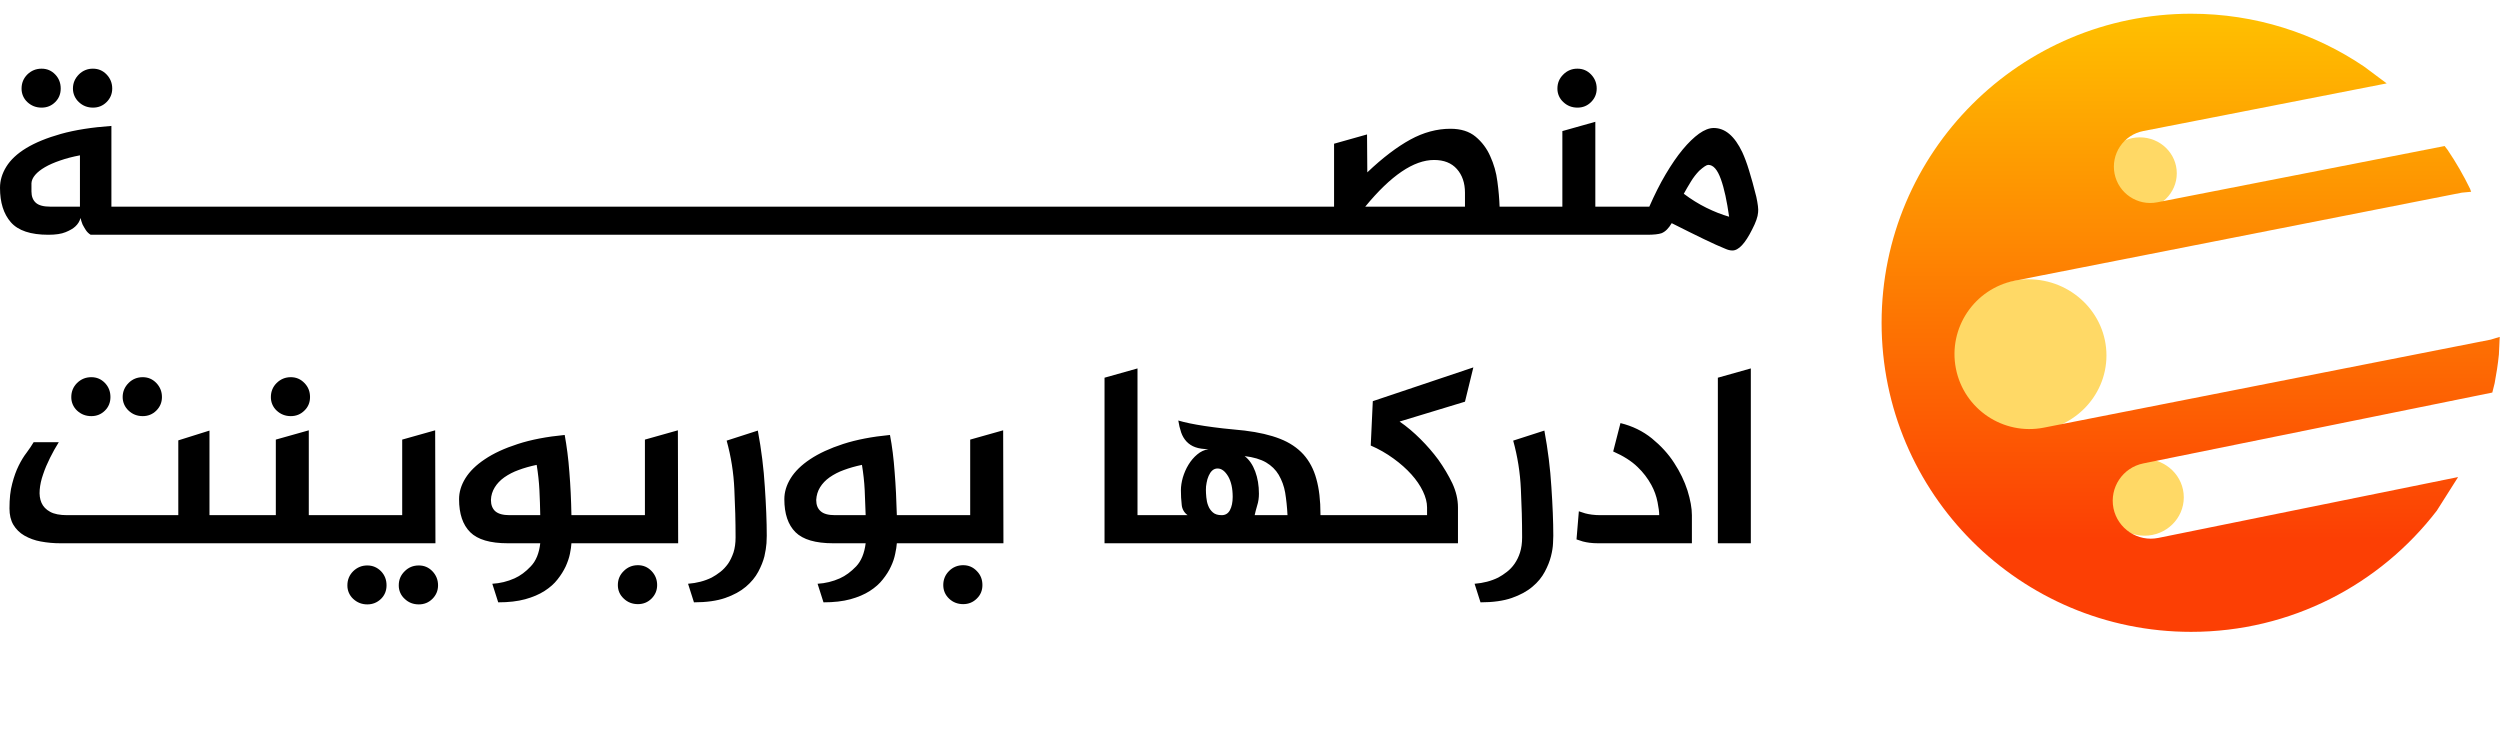
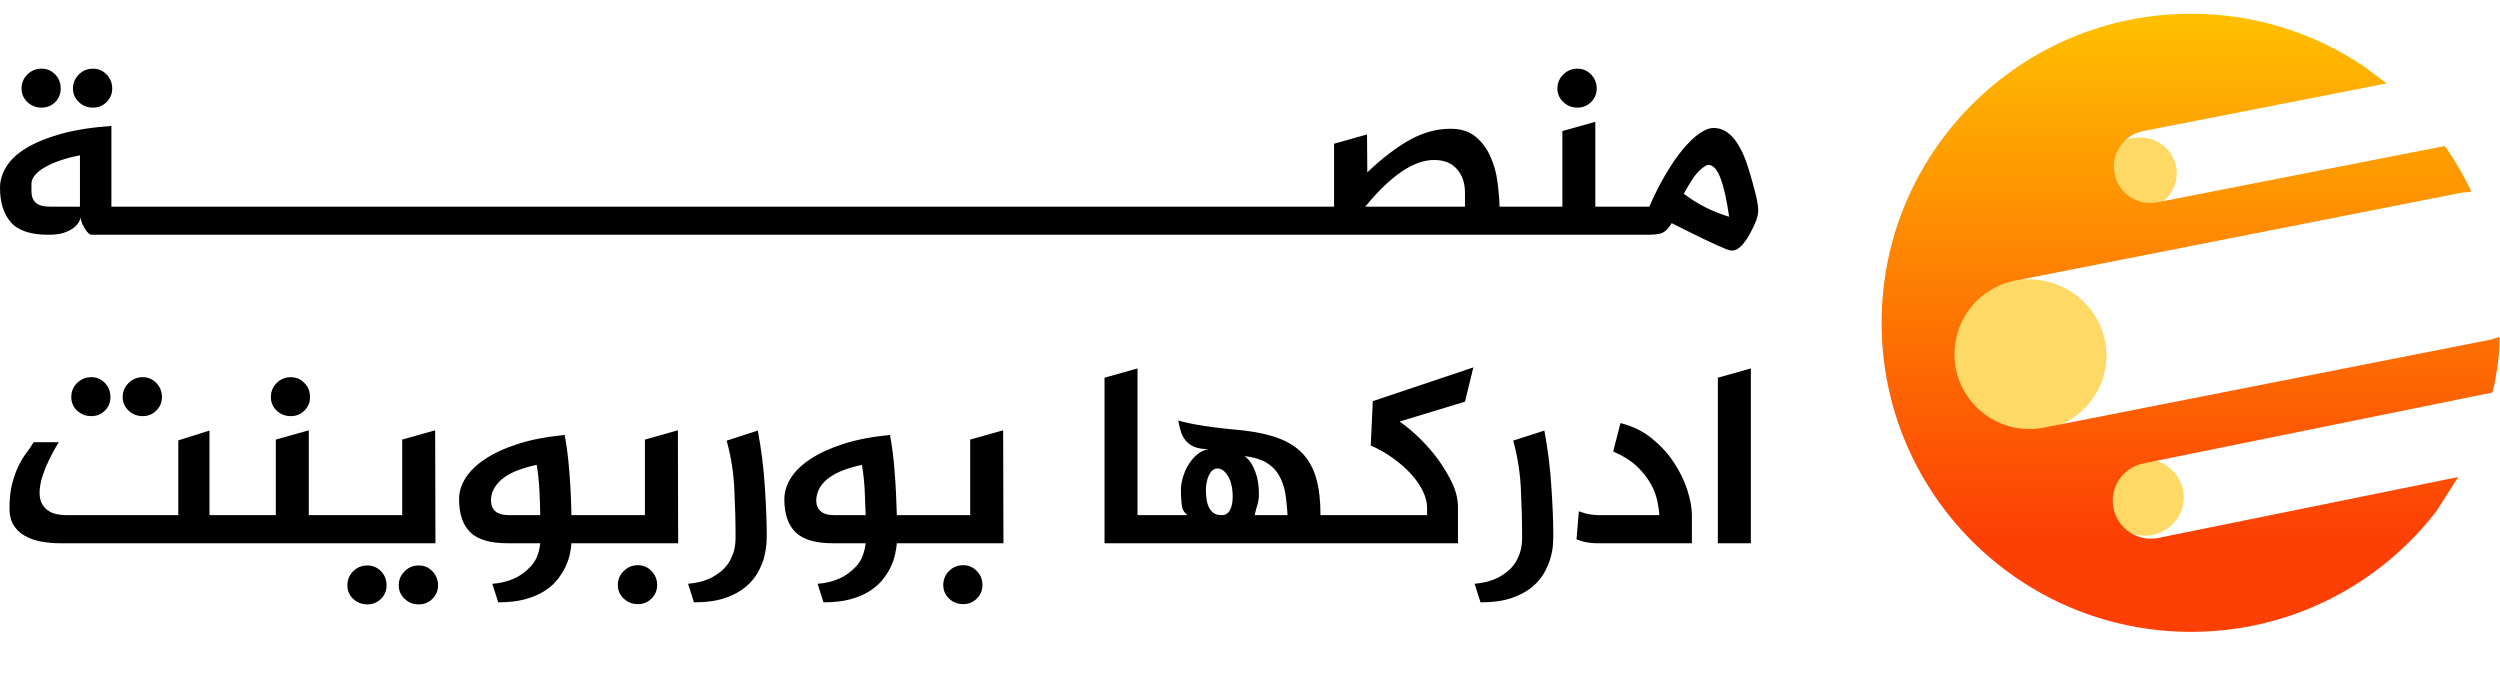
- <svg xmlns="http://www.w3.org/2000/svg" xml:space="preserve" width="182" height="54" overflow="hidden">
+ <svg xmlns="http://www.w3.org/2000/svg" xml:space="preserve" width="182" height="50" overflow="hidden">
  <defs>
    <linearGradient id="b" x1="3862.48" x2="3862.48" y1="893.999" y2="848.999" gradientUnits="userSpaceOnUse" spreadMethod="reflect">
      <stop offset="0" stop-color="#fc3f04" />
      <stop offset=".15" stop-color="#fc3f04" />
      <stop offset="1" stop-color="#ffc000" />
    </linearGradient>
    <linearGradient id="c" x1="3756.13" x2="3777.87" y1="908.187" y2="836.813" gradientUnits="userSpaceOnUse" spreadMethod="reflect">
      <stop offset="0" stop-color="#fc3f04" />
      <stop offset=".15" stop-color="#fc3f04" />
      <stop offset="1" stop-color="#ffc000" />
    </linearGradient>
    <clipPath id="a">
      <path d="M3703 848h182v46h-182z" />
    </clipPath>
  </defs>
  <g fill-rule="evenodd" clip-path="url(#a)" transform="translate(-3703 -848)">
    <path fill="#ffd966" d="M3859.12 881.417c1.58 0 2.86 1.249 2.86 2.791s-1.28 2.791-2.86 2.791-2.86-1.25-2.86-2.791c0-1.542 1.28-2.791 2.86-2.791m-8.45-13.085c3.13 0 5.68 2.482 5.68 5.544s-2.55 5.544-5.68 5.544c-3.14 0-5.69-2.482-5.69-5.544s2.55-5.544 5.69-5.544m8.11-10.333c1.49 0 2.69 1.172 2.69 2.618 0 1.447-1.2 2.619-2.69 2.619-1.48 0-2.68-1.172-2.68-2.619 0-1.446 1.2-2.618 2.68-2.618" />
    <path fill="url(#b)" d="M3862.51 848.999c4.67 0 9 1.416 12.59 3.842l1.65 1.23-17.72 3.469a2.64 2.64 0 0 0-2.09 3.102 2.647 2.647 0 0 0 3.11 2.085l20.92-4.096.22.288a23 23 0 0 1 1.63 2.825l.08.217-.68.064-32.53 6.407a5.454 5.454 0 0 0-4.3 6.404 5.455 5.455 0 0 0 6.41 4.295l32.53-6.408.65-.198-.06 1.274c-.07.709-.18 1.409-.31 2.097l-.17.682-25.41 5.159a2.776 2.776 0 0 0-2.17 3.263 2.776 2.776 0 0 0 3.27 2.16l21.82-4.43-1.55 2.446c-4.12 5.364-10.6 8.823-17.89 8.823-12.44 0-22.53-10.074-22.53-22.5s10.09-22.5 22.53-22.5" />
    <path d="M3733.49 889.165q.585 0 .99.422c.27.282.41.623.41 1.024 0 .388-.14.716-.41.985q-.405.404-.99.404c-.41 0-.75-.135-1.03-.404a1.29 1.29 0 0 1-.43-.985c0-.401.14-.742.43-1.024.28-.281.62-.422 1.03-.422m-3.75 0c.39 0 .72.141 1 .422.27.282.4.623.4 1.024 0 .388-.13.716-.4.985-.28.269-.61.404-1 .404-.4 0-.74-.135-1.03-.404a1.31 1.31 0 0 1-.42-.985q0-.601.42-1.024c.29-.281.63-.422 1.03-.422m43.38-.019q.585 0 .99.423c.28.281.41.622.41 1.023 0 .388-.13.716-.41.986q-.405.403-.99.403c-.4 0-.75-.134-1.03-.403q-.42-.404-.42-.986 0-.601.42-1.023c.28-.282.63-.423 1.03-.423m-23.68 0q.585 0 .99.423c.27.281.41.622.41 1.023 0 .388-.14.716-.41.986q-.405.403-.99.403c-.4 0-.75-.134-1.03-.403-.29-.27-.43-.598-.43-.986 0-.401.14-.742.43-1.023.28-.282.63-.423 1.03-.423m42.2-7.04a.56.56 0 0 0-.39.15c-.11.1-.19.228-.26.385q-.105.234-.15.507c-.04.181-.05.353-.05.516q0 .226.03.544c.02.213.06.417.14.611.07.194.19.356.34.488.15.131.36.197.64.197q.405 0 .6-.366c.13-.244.2-.567.2-.967q0-.92-.33-1.493c-.23-.381-.48-.572-.77-.572m-25.89-.263q-.72.15-1.32.375a4.4 4.4 0 0 0-1.04.535q-.435.31-.69.723c-.17.276-.26.582-.28.92q0 .545.33.826c.21.188.56.282 1.04.282h2.23c-.02-.601-.04-1.208-.07-1.821-.03-.614-.1-1.227-.2-1.84m-23.68 0q-.72.15-1.32.375a4.4 4.4 0 0 0-1.04.535q-.435.31-.69.723c-.17.276-.27.582-.28.92 0 .363.11.639.32.826.22.188.56.282 1.04.282h2.23q-.015-.902-.06-1.821c-.03-.614-.1-1.227-.2-1.84m51.54-.639c.34.263.59.636.77 1.118q.27.722.27 1.624c0 .3-.04.588-.13.863q-.12.413-.18.695h2.39c-.03-.601-.09-1.148-.17-1.643a3.9 3.9 0 0 0-.47-1.295c-.22-.37-.53-.67-.92-.902q-.6-.346-1.56-.46m21.82-1.858q.39 2.103.51 4.102c.09 1.333.14 2.519.14 3.558 0 .088-.01.269-.02.544q-.015.414-.15.949t-.45 1.126c-.21.394-.5.757-.9 1.089q-.585.498-1.5.817t-2.28.319l-.43-1.352c.64-.05 1.21-.2 1.72-.451q.315-.168.63-.413c.21-.162.4-.359.56-.591s.3-.507.4-.826q.15-.479.15-1.098 0-1.709-.09-3.502a15.8 15.8 0 0 0-.56-3.539Zm-57.26 0q.39 2.103.51 4.102c.09 1.333.14 2.519.14 3.558 0 .088-.01.269-.02.544q-.03.414-.15.949-.135.534-.45 1.126t-.9 1.089-1.5.817q-.915.318-2.28.319l-.43-1.352c.64-.05 1.21-.2 1.72-.451q.315-.168.63-.413c.21-.162.39-.359.56-.591.16-.232.29-.507.4-.826q.15-.479.15-1.098 0-1.709-.09-3.502a15.8 15.8 0 0 0-.56-3.539Zm17.86-.019.02 8.223h-7.76c-.02.213-.05.47-.12.77-.06.301-.16.607-.31.92-.14.313-.34.626-.59.939-.24.313-.56.594-.95.845q-.585.375-1.41.601c-.55.15-1.2.225-1.96.225l-.43-1.352a4.6 4.6 0 0 0 1.62-.394c.42-.188.81-.479 1.19-.873q.555-.592.69-1.681h-2.37c-1.28 0-2.2-.269-2.74-.807q-.81-.807-.81-2.403c0-.513.15-1.02.46-1.521s.78-.964 1.42-1.389q.96-.639 2.4-1.108c.97-.313 2.1-.532 3.41-.657.16.826.27 1.727.34 2.704.08.976.13 2.021.16 3.135h5.34v-5.501Zm-23.68 0 .02 8.223h-7.77c-.01.213-.05.47-.11.77s-.17.607-.31.92c-.15.313-.34.626-.59.939-.24.313-.56.594-.95.845q-.585.375-1.41.601c-.55.15-1.2.225-1.96.225l-.43-1.352a4.6 4.6 0 0 0 1.62-.394c.42-.188.81-.479 1.18-.873q.57-.592.69-1.681h-2.36c-1.29 0-2.2-.269-2.74-.807q-.81-.807-.81-2.403c0-.513.15-1.02.46-1.521s.78-.964 1.42-1.389q.945-.639 2.4-1.108c.96-.313 2.1-.532 3.41-.657.15.826.27 1.727.34 2.704q.12 1.464.15 3.135h5.35v-5.501Zm-26.87 0v6.177h6.8v-5.501l2.4-.676.02 8.223h-27.27a7.7 7.7 0 0 1-1.47-.131 3.7 3.7 0 0 1-1.19-.432 2.2 2.2 0 0 1-.8-.788c-.19-.326-.28-.72-.28-1.183 0-.701.06-1.305.2-1.812.13-.507.29-.942.47-1.305s.37-.679.58-.948q.3-.404.51-.76h1.83c-.23.363-.44.744-.64 1.145-.2.4-.37.798-.5 1.192-.14.394-.22.77-.25 1.127-.03.356.01.672.13.948q.18.413.63.657c.29.163.71.244 1.24.244h8.09v-5.445l2.27-.713v6.158h4.83v-5.501Zm95.49-.526c.87.213 1.63.585 2.29 1.117.65.532 1.2 1.127 1.62 1.784.43.657.75 1.327.97 2.009.21.682.32 1.28.32 1.793v2.046h-6.83c-.22 0-.43-.012-.62-.037a4 4 0 0 1-.49-.094c-.17-.05-.32-.1-.46-.15l.17-2.047c.14.05.29.1.46.15.14.038.3.069.49.094s.4.038.62.038h4.28q0-.357-.12-.948a4.3 4.3 0 0 0-.45-1.249 5.3 5.3 0 0 0-1-1.305c-.44-.431-1.04-.81-1.78-1.135Zm-96.8-3.342q.585 0 .99.423c.28.281.41.623.41 1.023 0 .388-.13.717-.41.986q-.405.403-.99.403c-.4 0-.74-.134-1.03-.403a1.32 1.32 0 0 1-.42-.986q0-.6.42-1.023c.29-.282.63-.423 1.03-.423m-10.78 0q.585 0 .99.423c.27.281.41.623.41 1.023 0 .388-.14.717-.41.986q-.405.403-.99.403c-.4 0-.75-.134-1.03-.403a1.33 1.33 0 0 1-.43-.986c0-.4.15-.742.43-1.023.28-.282.63-.423 1.03-.423m-3.74 0q.585 0 .99.423c.27.281.4.623.4 1.023 0 .388-.13.717-.4.986q-.405.403-.99.403c-.41 0-.75-.134-1.04-.403a1.32 1.32 0 0 1-.42-.986q0-.6.42-1.023c.29-.282.63-.423 1.04-.423m120.81-.638v12.729h-2.4v-12.053Zm-20.2-.075-.61 2.497-4.76 1.446c.53.363 1.03.788 1.52 1.276s.92.989 1.3 1.502q.6.845 1.02 1.718c.27.582.41 1.167.41 1.756v2.609h-25.73v-12.053l2.4-.676v10.683h3.65a1.01 1.01 0 0 1-.43-.742 9 9 0 0 1-.06-1.079c0-.288.05-.595.14-.92.1-.326.23-.635.41-.93.18-.294.39-.544.64-.751.24-.206.52-.334.82-.384q-.57 0-.96-.141a1.6 1.6 0 0 1-.64-.413q-.255-.273-.39-.657a5 5 0 0 1-.21-.873q1.44.431 4.83.732 1.53.187 2.58.601c.7.275 1.26.654 1.7 1.135.43.482.75 1.077.94 1.784q.3 1.06.3 2.563v.075h7.76v-.563q0-.544-.3-1.174-.3-.628-.84-1.23c-.36-.4-.79-.785-1.3-1.154a8.6 8.6 0 0 0-1.66-.948l.15-3.23Zm17.1-14.743q-.18 0-.66.432a4.4 4.4 0 0 0-.6.779c-.2.331-.38.629-.52.892q.795.6 1.65 1.023.855.421 1.65.648c-.16-1.127-.35-2.037-.6-2.732s-.55-1.042-.92-1.042m-19.96-.357q-2.22 0-5.01 3.398h7.26v-1.013c0-.714-.2-1.29-.59-1.728s-.94-.657-1.66-.657m-98.58-.338q-.795.15-1.44.376-.66.225-1.11.488c-.3.175-.54.363-.71.563q-.255.3-.27.601v.601c0 .363.11.638.32.826s.56.281 1.04.281h2.17Zm110.32-2.441v6.177h3.93c.38-.863.77-1.649 1.19-2.356s.83-1.308 1.24-1.802c.41-.495.81-.88 1.19-1.155.39-.275.74-.413 1.07-.413.83 0 1.52.588 2.08 1.765.16.35.33.792.49 1.323.17.532.34 1.174.53 1.925.11.513.16.889.13 1.126-.02.326-.17.739-.43 1.24q-.765 1.539-1.44 1.539c-.16 0-.34-.044-.53-.131-.38-.151-.89-.382-1.54-.695s-1.43-.701-2.35-1.164c-.22.375-.46.619-.74.732-.22.075-.57.113-1.06.113h-113.3a1.1 1.1 0 0 1-.35-.338 5 5 0 0 1-.24-.413 3.5 3.5 0 0 1-.15-.47c-.06.238-.19.445-.38.62-.16.15-.4.288-.71.413-.3.125-.72.188-1.25.188q-1.935 0-2.73-.911c-.53-.607-.79-1.442-.79-2.506 0-.526.15-1.039.46-1.54.31-.5.79-.951 1.45-1.352q.99-.6 2.52-1.032c1.03-.288 2.26-.482 3.68-.582v5.876h89.01v-4.581l2.4-.676.02 2.76c1.12-1.064 2.17-1.858 3.13-2.384s1.94-.789 2.92-.789q1.14 0 1.83.573c.46.382.82.857 1.07 1.427.26.569.44 1.183.52 1.84.09.657.14 1.267.16 1.83h4.57v-5.501Zm-1.3-3.867q.585 0 .99.422c.27.282.41.623.41 1.023 0 .388-.14.717-.41.986q-.405.404-.99.404c-.4 0-.75-.135-1.03-.404a1.3 1.3 0 0 1-.43-.986c0-.4.14-.741.43-1.023a1.4 1.4 0 0 1 1.03-.422m-108.07 0q.585 0 .99.422c.27.282.41.623.41 1.023 0 .388-.14.717-.41.986q-.405.404-.99.404c-.4 0-.75-.135-1.03-.404a1.33 1.33 0 0 1-.43-.986c0-.4.15-.741.43-1.023a1.4 1.4 0 0 1 1.03-.422m-3.74 0q.585 0 .99.422c.27.282.4.623.4 1.023 0 .388-.13.717-.4.986q-.405.404-.99.404c-.41 0-.75-.135-1.04-.404a1.32 1.32 0 0 1-.42-.986q0-.6.42-1.023c.29-.281.63-.422 1.04-.422" />
  </g>
</svg>
